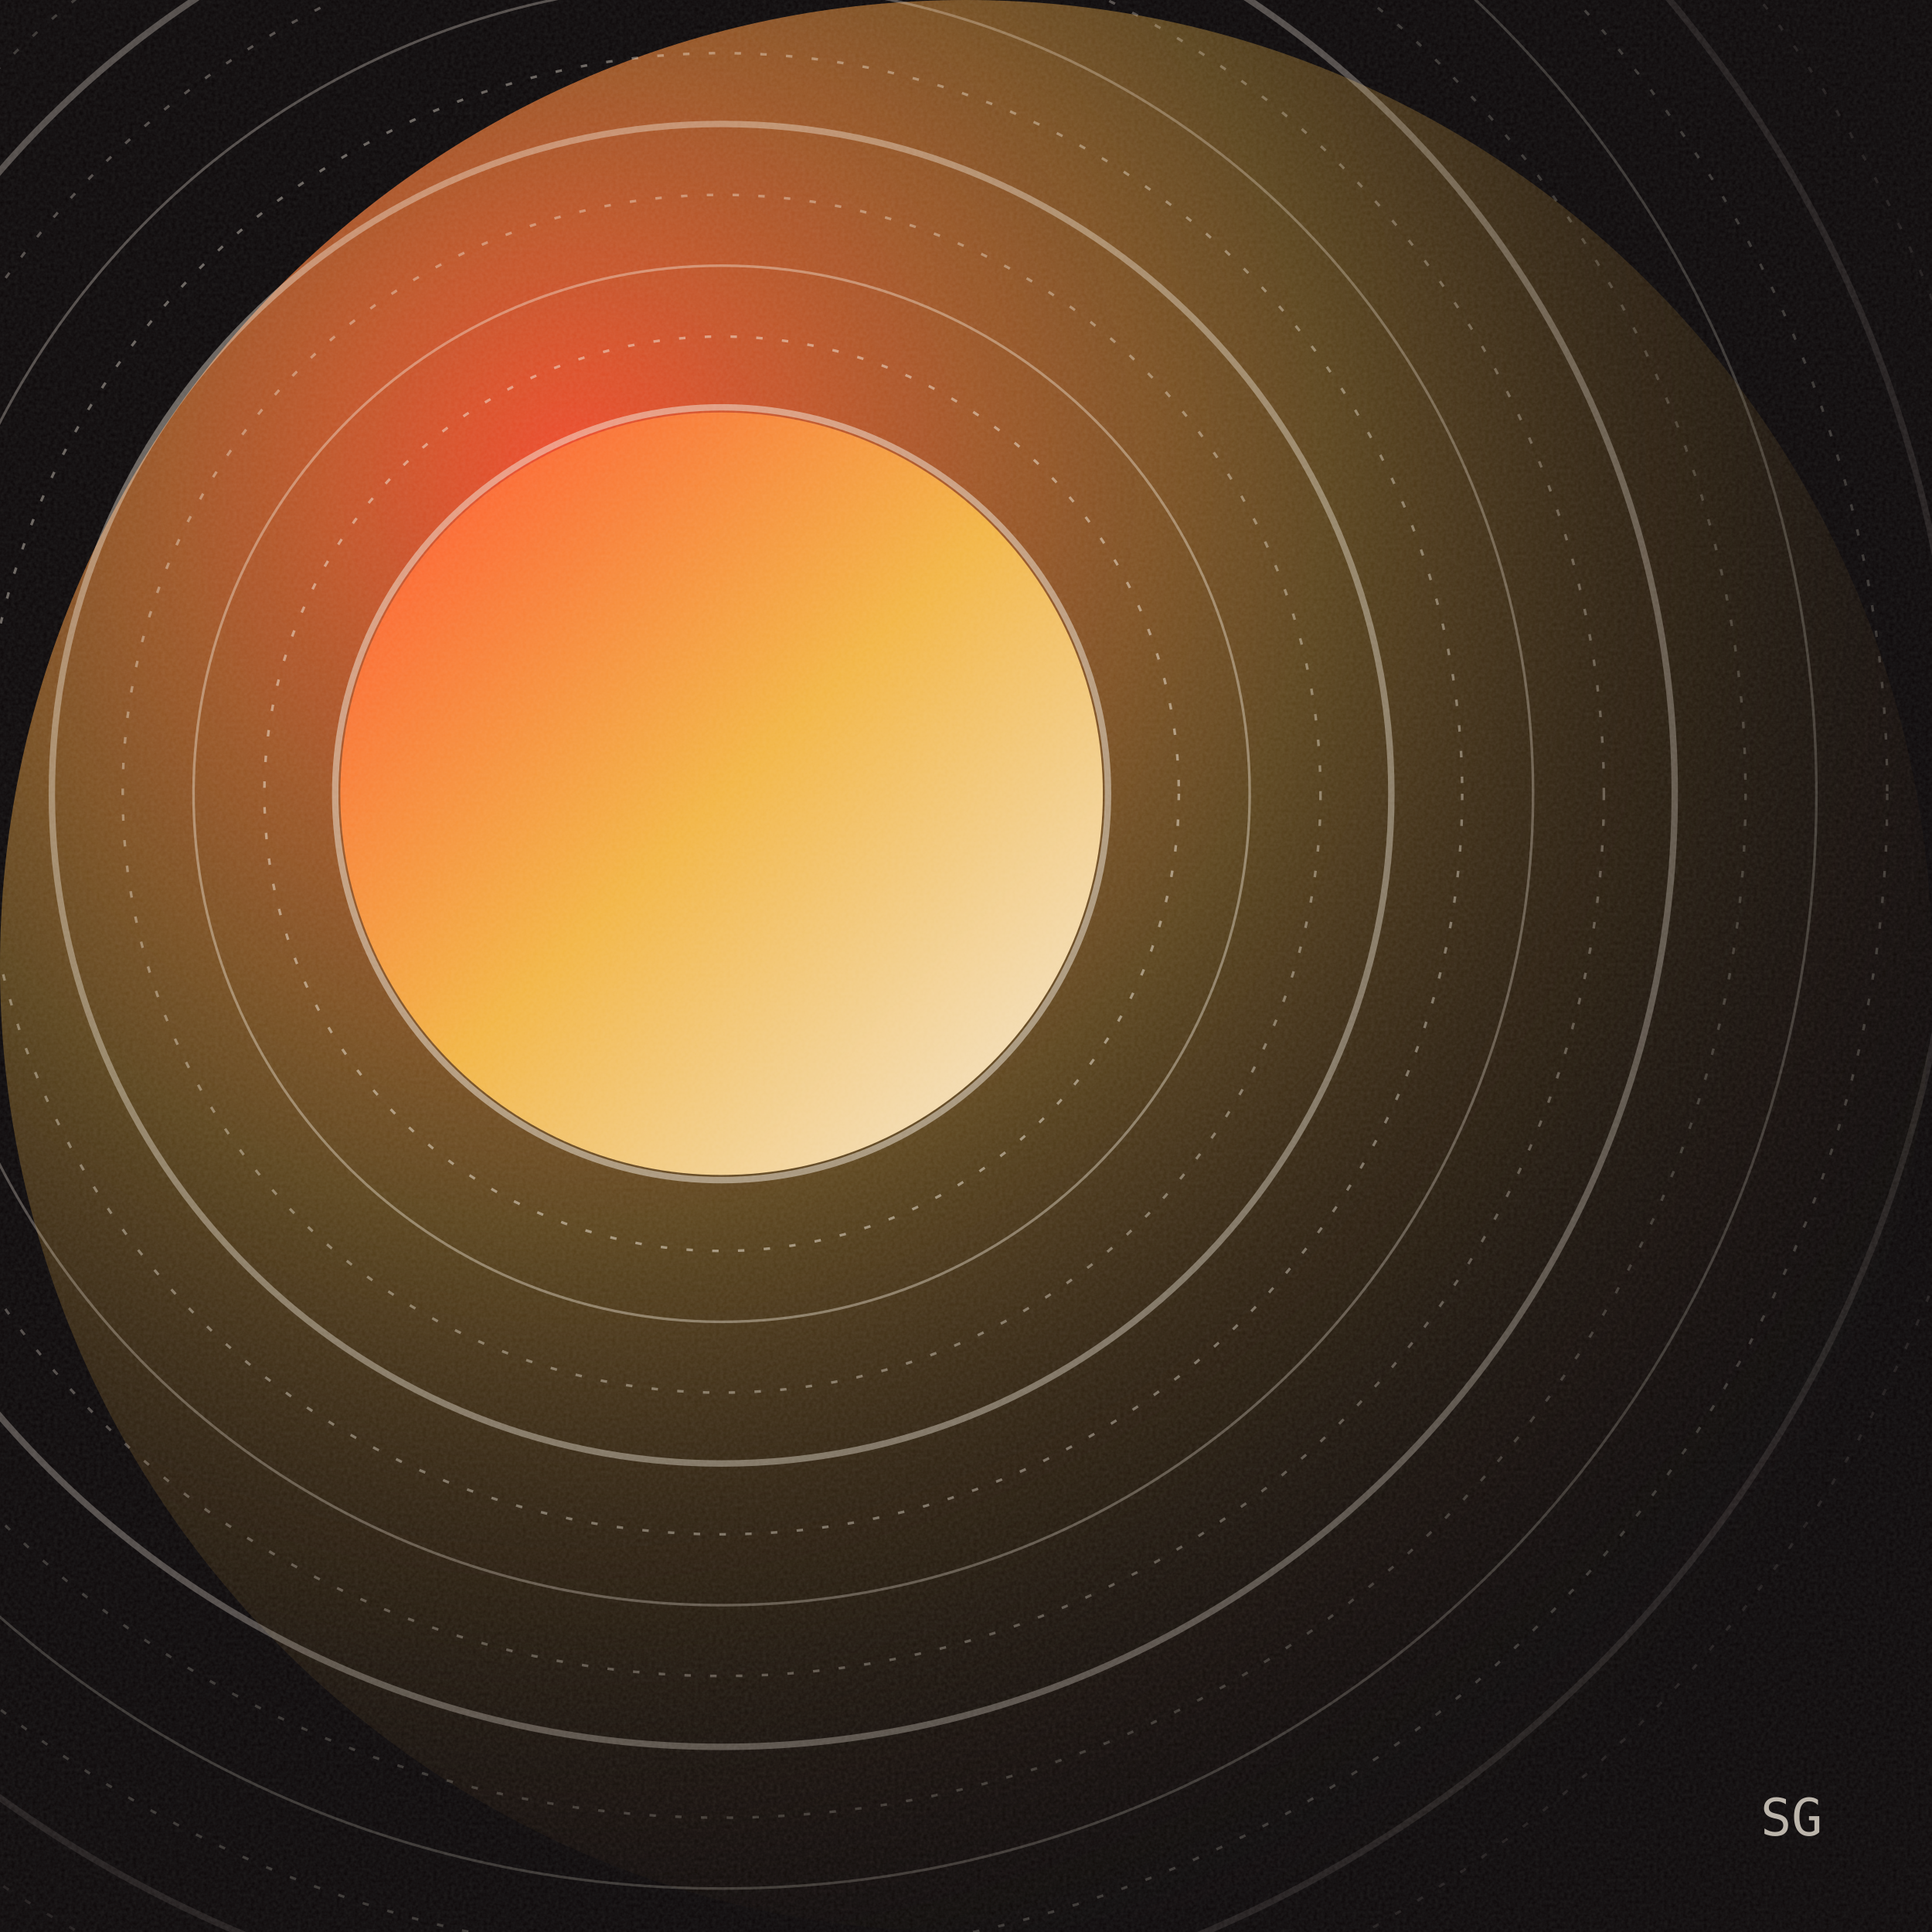
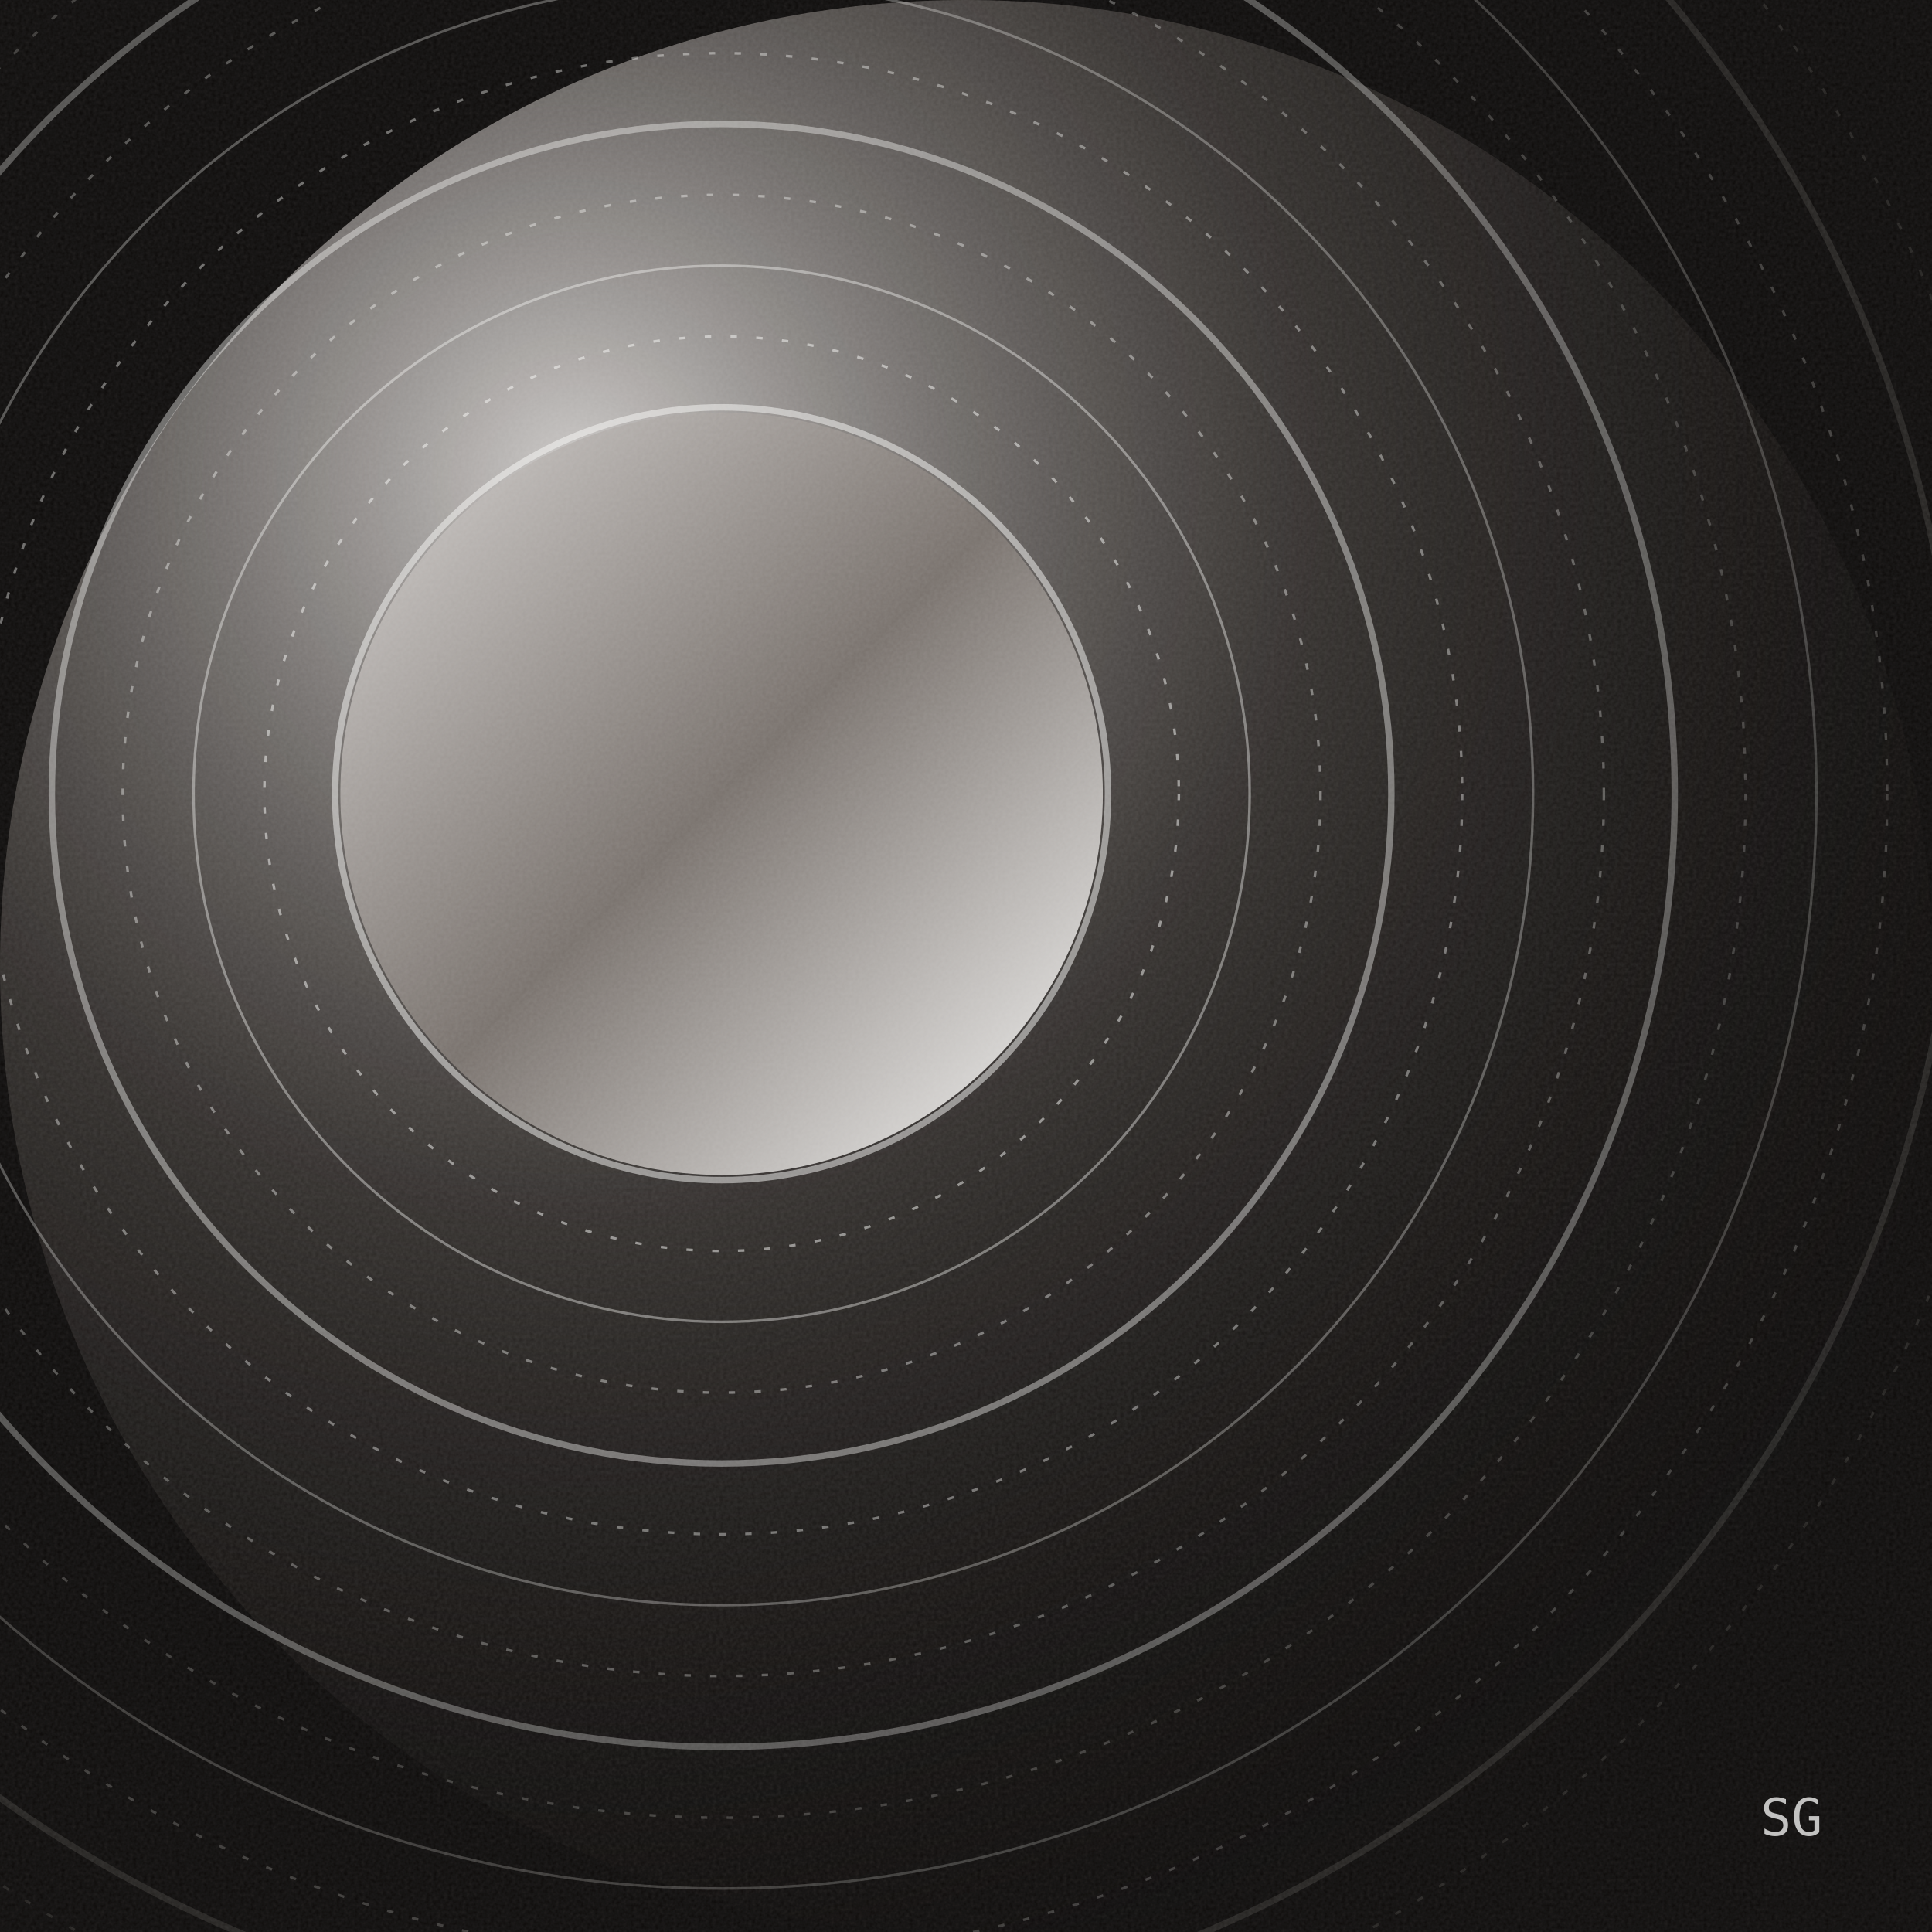
<svg xmlns="http://www.w3.org/2000/svg" viewBox="0 0 600 600" width="600" height="600">
  <defs>
    <radialGradient id="g1-chromehalo" cx="30%" cy="25%" r="85%">
-       <stop offset="0" stop-color="#FF4B2B" stop-opacity=".95" />
-       <stop offset=".45" stop-color="#F2B544" stop-opacity=".35" />
-       <stop offset="1" stop-color="#0B0708" stop-opacity="0" />
+       <stop offset="0" stop-color="#D6D3D1" stop-opacity=".95" />
+       <stop offset=".45" stop-color="#78716C" stop-opacity=".35" />
+       <stop offset="1" stop-color="#0C0A09" stop-opacity="0" />
    </radialGradient>
    <linearGradient id="g2-chromehalo" x1="0" y1="0" x2="1" y2="1">
-       <stop offset="0" stop-color="#FF4B2B" />
-       <stop offset=".5" stop-color="#F2B544" />
-       <stop offset="1" stop-color="#F3EBDD" />
+       <stop offset="0" stop-color="#D6D3D1" />
+       <stop offset=".5" stop-color="#78716C" />
+       <stop offset="1" stop-color="#FAFAF9" />
    </linearGradient>
    <filter id="grain-chromehalo" x="0" y="0" width="100%" height="100%">
      <feTurbulence type="fractalNoise" baseFrequency=".9" numOctaves="2" stitchTiles="stitch" />
      <feColorMatrix values="0 0 0 0 1  0 0 0 0 1  0 0 0 0 1  0 0 0 .09 0" />
    </filter>
    <filter id="soft-chromehalo">
      <feGaussianBlur stdDeviation="18" />
    </filter>
  </defs>
-   <rect width="600" height="600" fill="#0B0708" />
+   <rect width="600" height="600" fill="#0C0A09" />
  <circle cx="300" cy="300" r="300" fill="url(#g1-chromehalo)" />
  <circle cx="224.1" cy="246.5" r="118.4" fill="url(#g2-chromehalo)" />
-   <circle cx="224.1" cy="246.5" r="120" fill="none" stroke="#F3EBDD" stroke-opacity="0.5" stroke-width="2" stroke-dasharray="none" />
-   <circle cx="224.1" cy="246.5" r="142" fill="none" stroke="#F3EBDD" stroke-opacity="0.5" stroke-width="0.8" stroke-dasharray="2 6" />
-   <circle cx="224.1" cy="246.5" r="164" fill="none" stroke="#F3EBDD" stroke-opacity="0.4" stroke-width="0.8" stroke-dasharray="none" />
-   <circle cx="224.1" cy="246.5" r="186" fill="none" stroke="#F3EBDD" stroke-opacity="0.4" stroke-width="0.8" stroke-dasharray="2 6" />
-   <circle cx="224.1" cy="246.5" r="208" fill="none" stroke="#F3EBDD" stroke-opacity="0.4" stroke-width="2" stroke-dasharray="none" />
-   <circle cx="224.1" cy="246.5" r="230" fill="none" stroke="#F3EBDD" stroke-opacity="0.4" stroke-width="0.8" stroke-dasharray="2 6" />
-   <circle cx="224.1" cy="246.5" r="252" fill="none" stroke="#F3EBDD" stroke-opacity="0.3" stroke-width="0.8" stroke-dasharray="none" />
-   <circle cx="224.1" cy="246.5" r="274" fill="none" stroke="#F3EBDD" stroke-opacity="0.3" stroke-width="0.8" stroke-dasharray="2 6" />
-   <circle cx="224.1" cy="246.5" r="296" fill="none" stroke="#F3EBDD" stroke-opacity="0.3" stroke-width="2" stroke-dasharray="none" />
-   <circle cx="224.1" cy="246.5" r="318" fill="none" stroke="#F3EBDD" stroke-opacity="0.2" stroke-width="0.8" stroke-dasharray="2 6" />
-   <circle cx="224.1" cy="246.5" r="340" fill="none" stroke="#F3EBDD" stroke-opacity="0.2" stroke-width="0.8" stroke-dasharray="none" />
-   <circle cx="224.1" cy="246.5" r="362" fill="none" stroke="#F3EBDD" stroke-opacity="0.2" stroke-width="0.8" stroke-dasharray="2 6" />
-   <circle cx="224.1" cy="246.5" r="384" fill="none" stroke="#F3EBDD" stroke-opacity="0.1" stroke-width="2" stroke-dasharray="none" />
-   <circle cx="224.1" cy="246.5" r="406" fill="none" stroke="#F3EBDD" stroke-opacity="0.1" stroke-width="0.8" stroke-dasharray="2 6" />
+   <circle cx="224.1" cy="246.5" r="120" fill="none" stroke="#FAFAF9" stroke-opacity="0.5" stroke-width="2" stroke-dasharray="none" />
+   <circle cx="224.1" cy="246.5" r="142" fill="none" stroke="#FAFAF9" stroke-opacity="0.5" stroke-width="0.8" stroke-dasharray="2 6" />
+   <circle cx="224.1" cy="246.5" r="164" fill="none" stroke="#FAFAF9" stroke-opacity="0.4" stroke-width="0.8" stroke-dasharray="none" />
+   <circle cx="224.1" cy="246.5" r="186" fill="none" stroke="#FAFAF9" stroke-opacity="0.4" stroke-width="0.8" stroke-dasharray="2 6" />
+   <circle cx="224.1" cy="246.5" r="208" fill="none" stroke="#FAFAF9" stroke-opacity="0.4" stroke-width="2" stroke-dasharray="none" />
+   <circle cx="224.1" cy="246.5" r="230" fill="none" stroke="#FAFAF9" stroke-opacity="0.4" stroke-width="0.8" stroke-dasharray="2 6" />
+   <circle cx="224.1" cy="246.5" r="252" fill="none" stroke="#FAFAF9" stroke-opacity="0.3" stroke-width="0.8" stroke-dasharray="none" />
+   <circle cx="224.1" cy="246.5" r="274" fill="none" stroke="#FAFAF9" stroke-opacity="0.3" stroke-width="0.8" stroke-dasharray="2 6" />
+   <circle cx="224.1" cy="246.5" r="296" fill="none" stroke="#FAFAF9" stroke-opacity="0.3" stroke-width="2" stroke-dasharray="none" />
+   <circle cx="224.1" cy="246.5" r="318" fill="none" stroke="#FAFAF9" stroke-opacity="0.2" stroke-width="0.8" stroke-dasharray="2 6" />
+   <circle cx="224.1" cy="246.5" r="340" fill="none" stroke="#FAFAF9" stroke-opacity="0.2" stroke-width="0.8" stroke-dasharray="none" />
+   <circle cx="224.1" cy="246.5" r="362" fill="none" stroke="#FAFAF9" stroke-opacity="0.2" stroke-width="0.8" stroke-dasharray="2 6" />
+   <circle cx="224.1" cy="246.5" r="384" fill="none" stroke="#FAFAF9" stroke-opacity="0.1" stroke-width="2" stroke-dasharray="none" />
+   <circle cx="224.1" cy="246.5" r="406" fill="none" stroke="#FAFAF9" stroke-opacity="0.1" stroke-width="0.8" stroke-dasharray="2 6" />
  <rect width="600" height="600" filter="url(#grain-chromehalo)" />
-   <text x="566" y="570" font-size="16" text-anchor="end" fill="#F3EBDD" fill-opacity=".75" font-family="Menlo, monospace">SG</text>
+   <text x="566" y="570" font-size="16" text-anchor="end" fill="#FAFAF9" fill-opacity=".75" font-family="Menlo, monospace">SG</text>
</svg>
